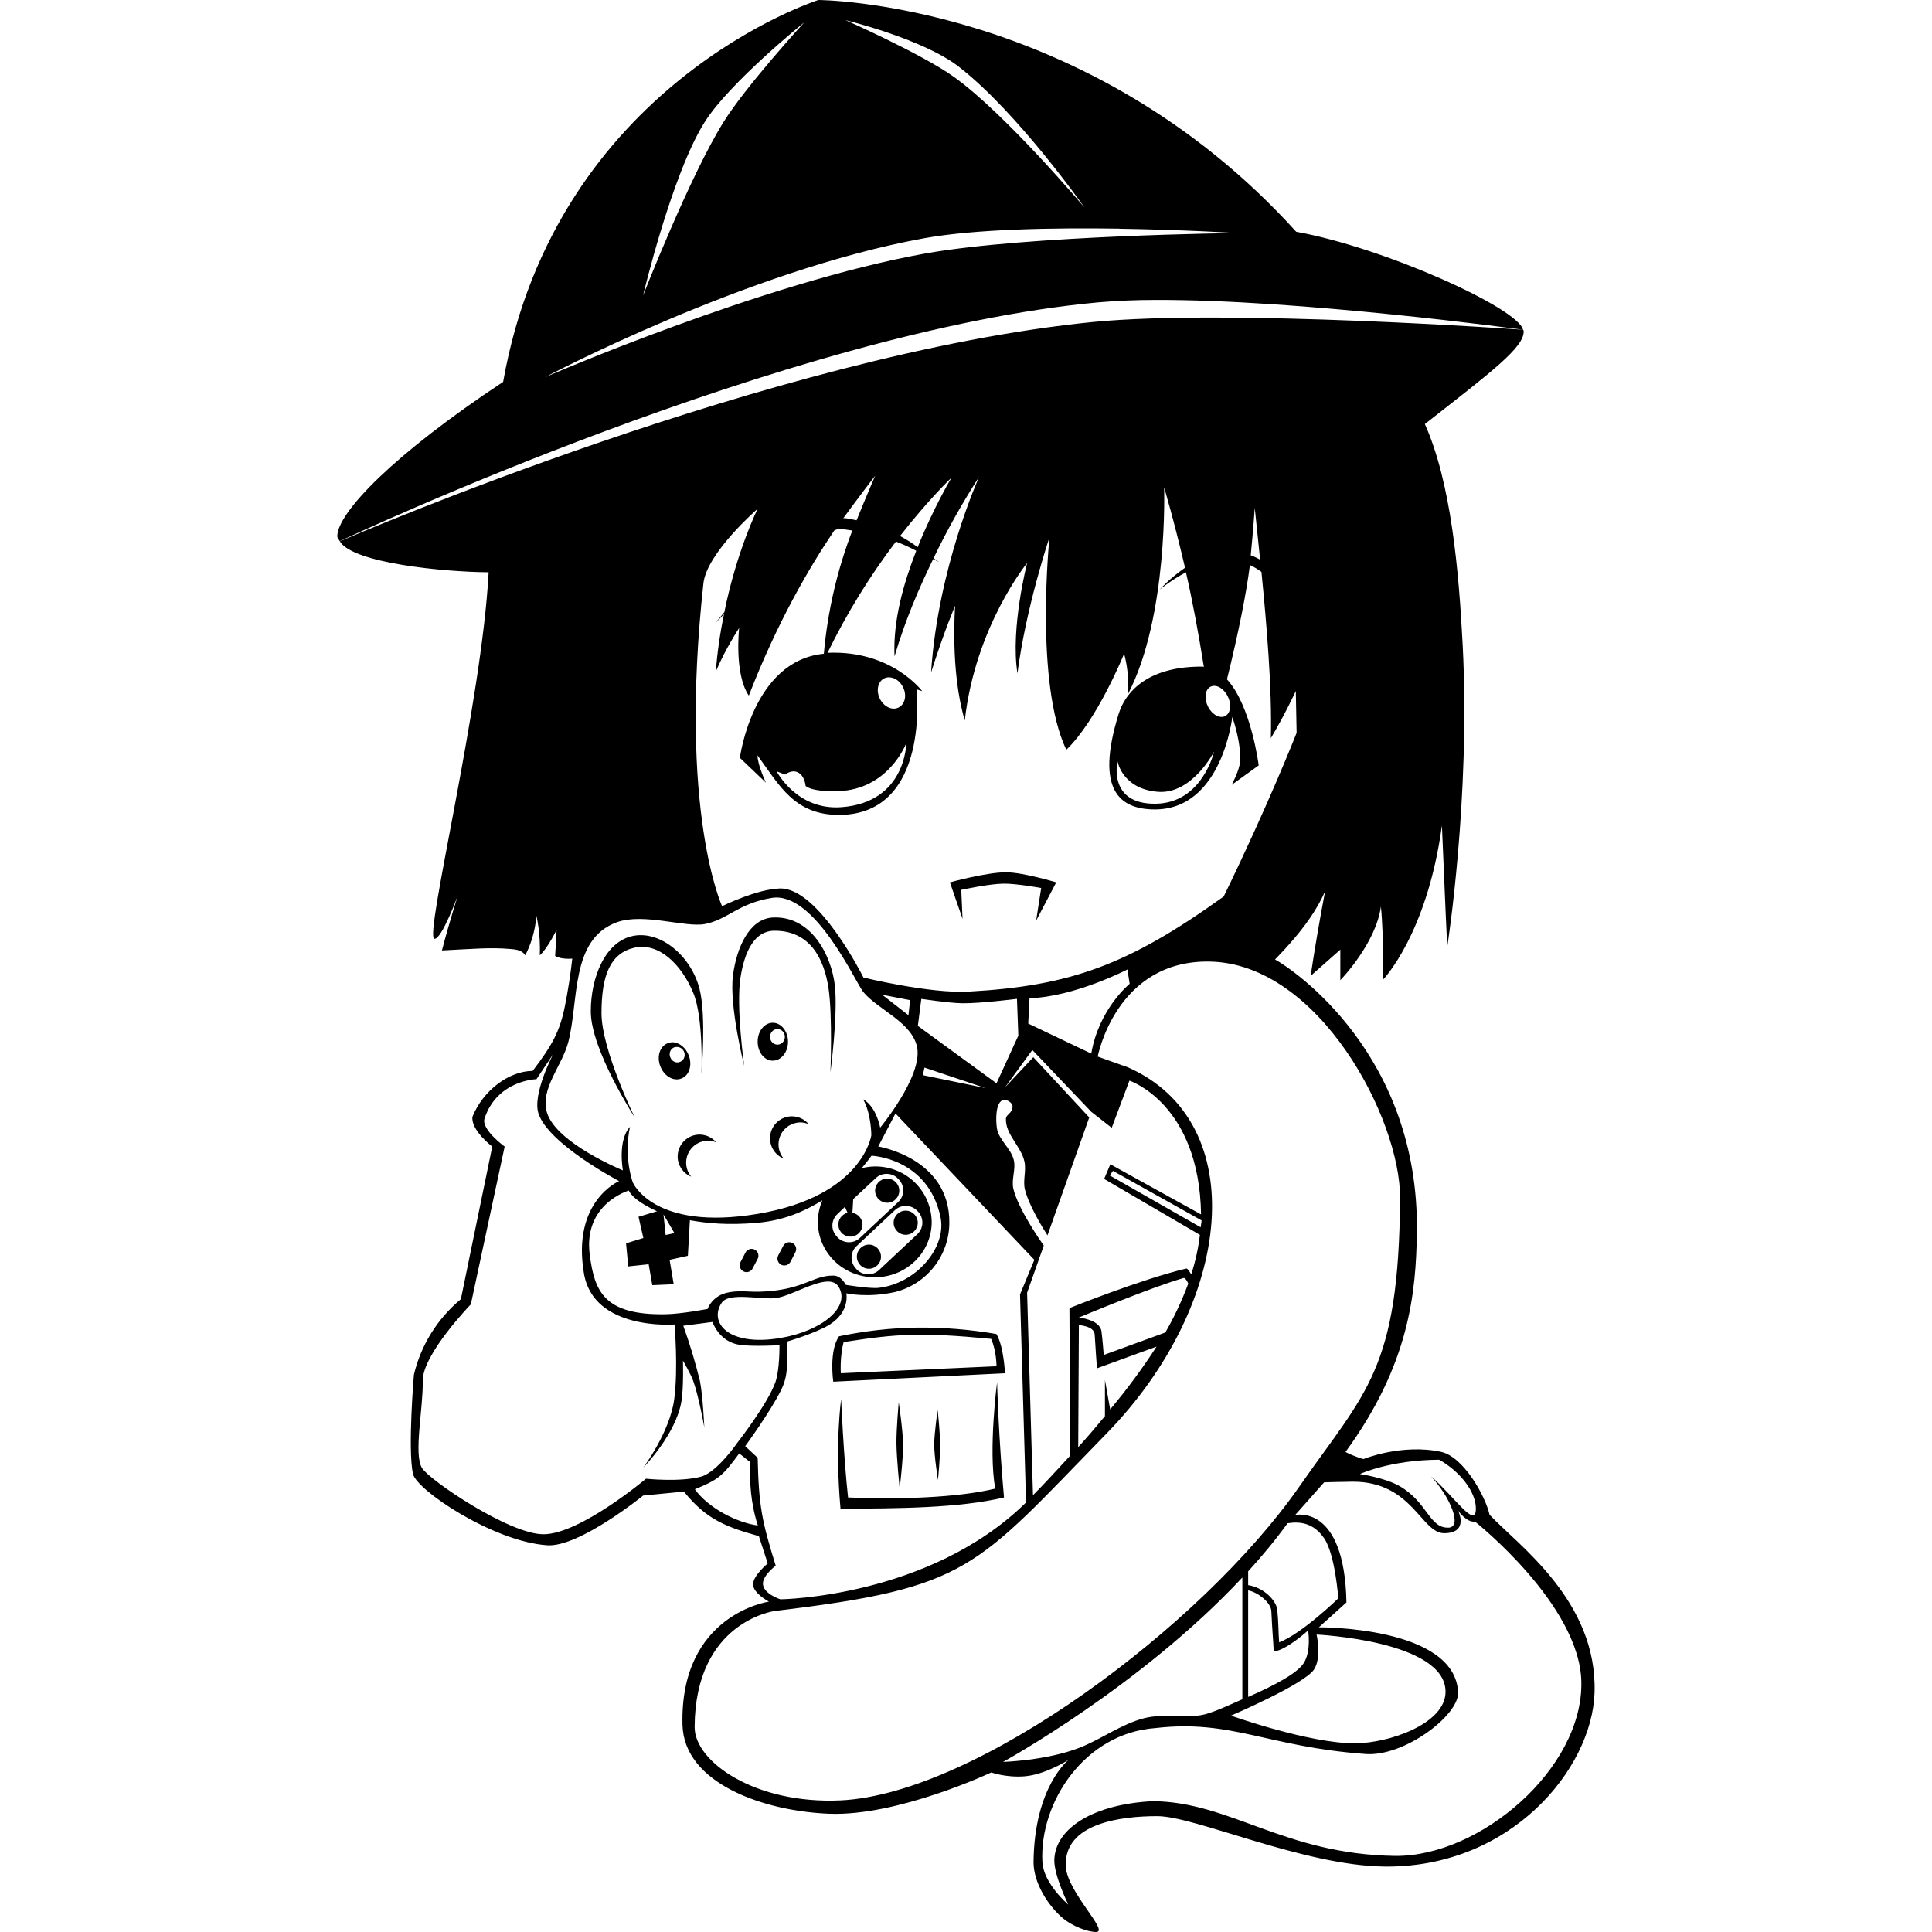
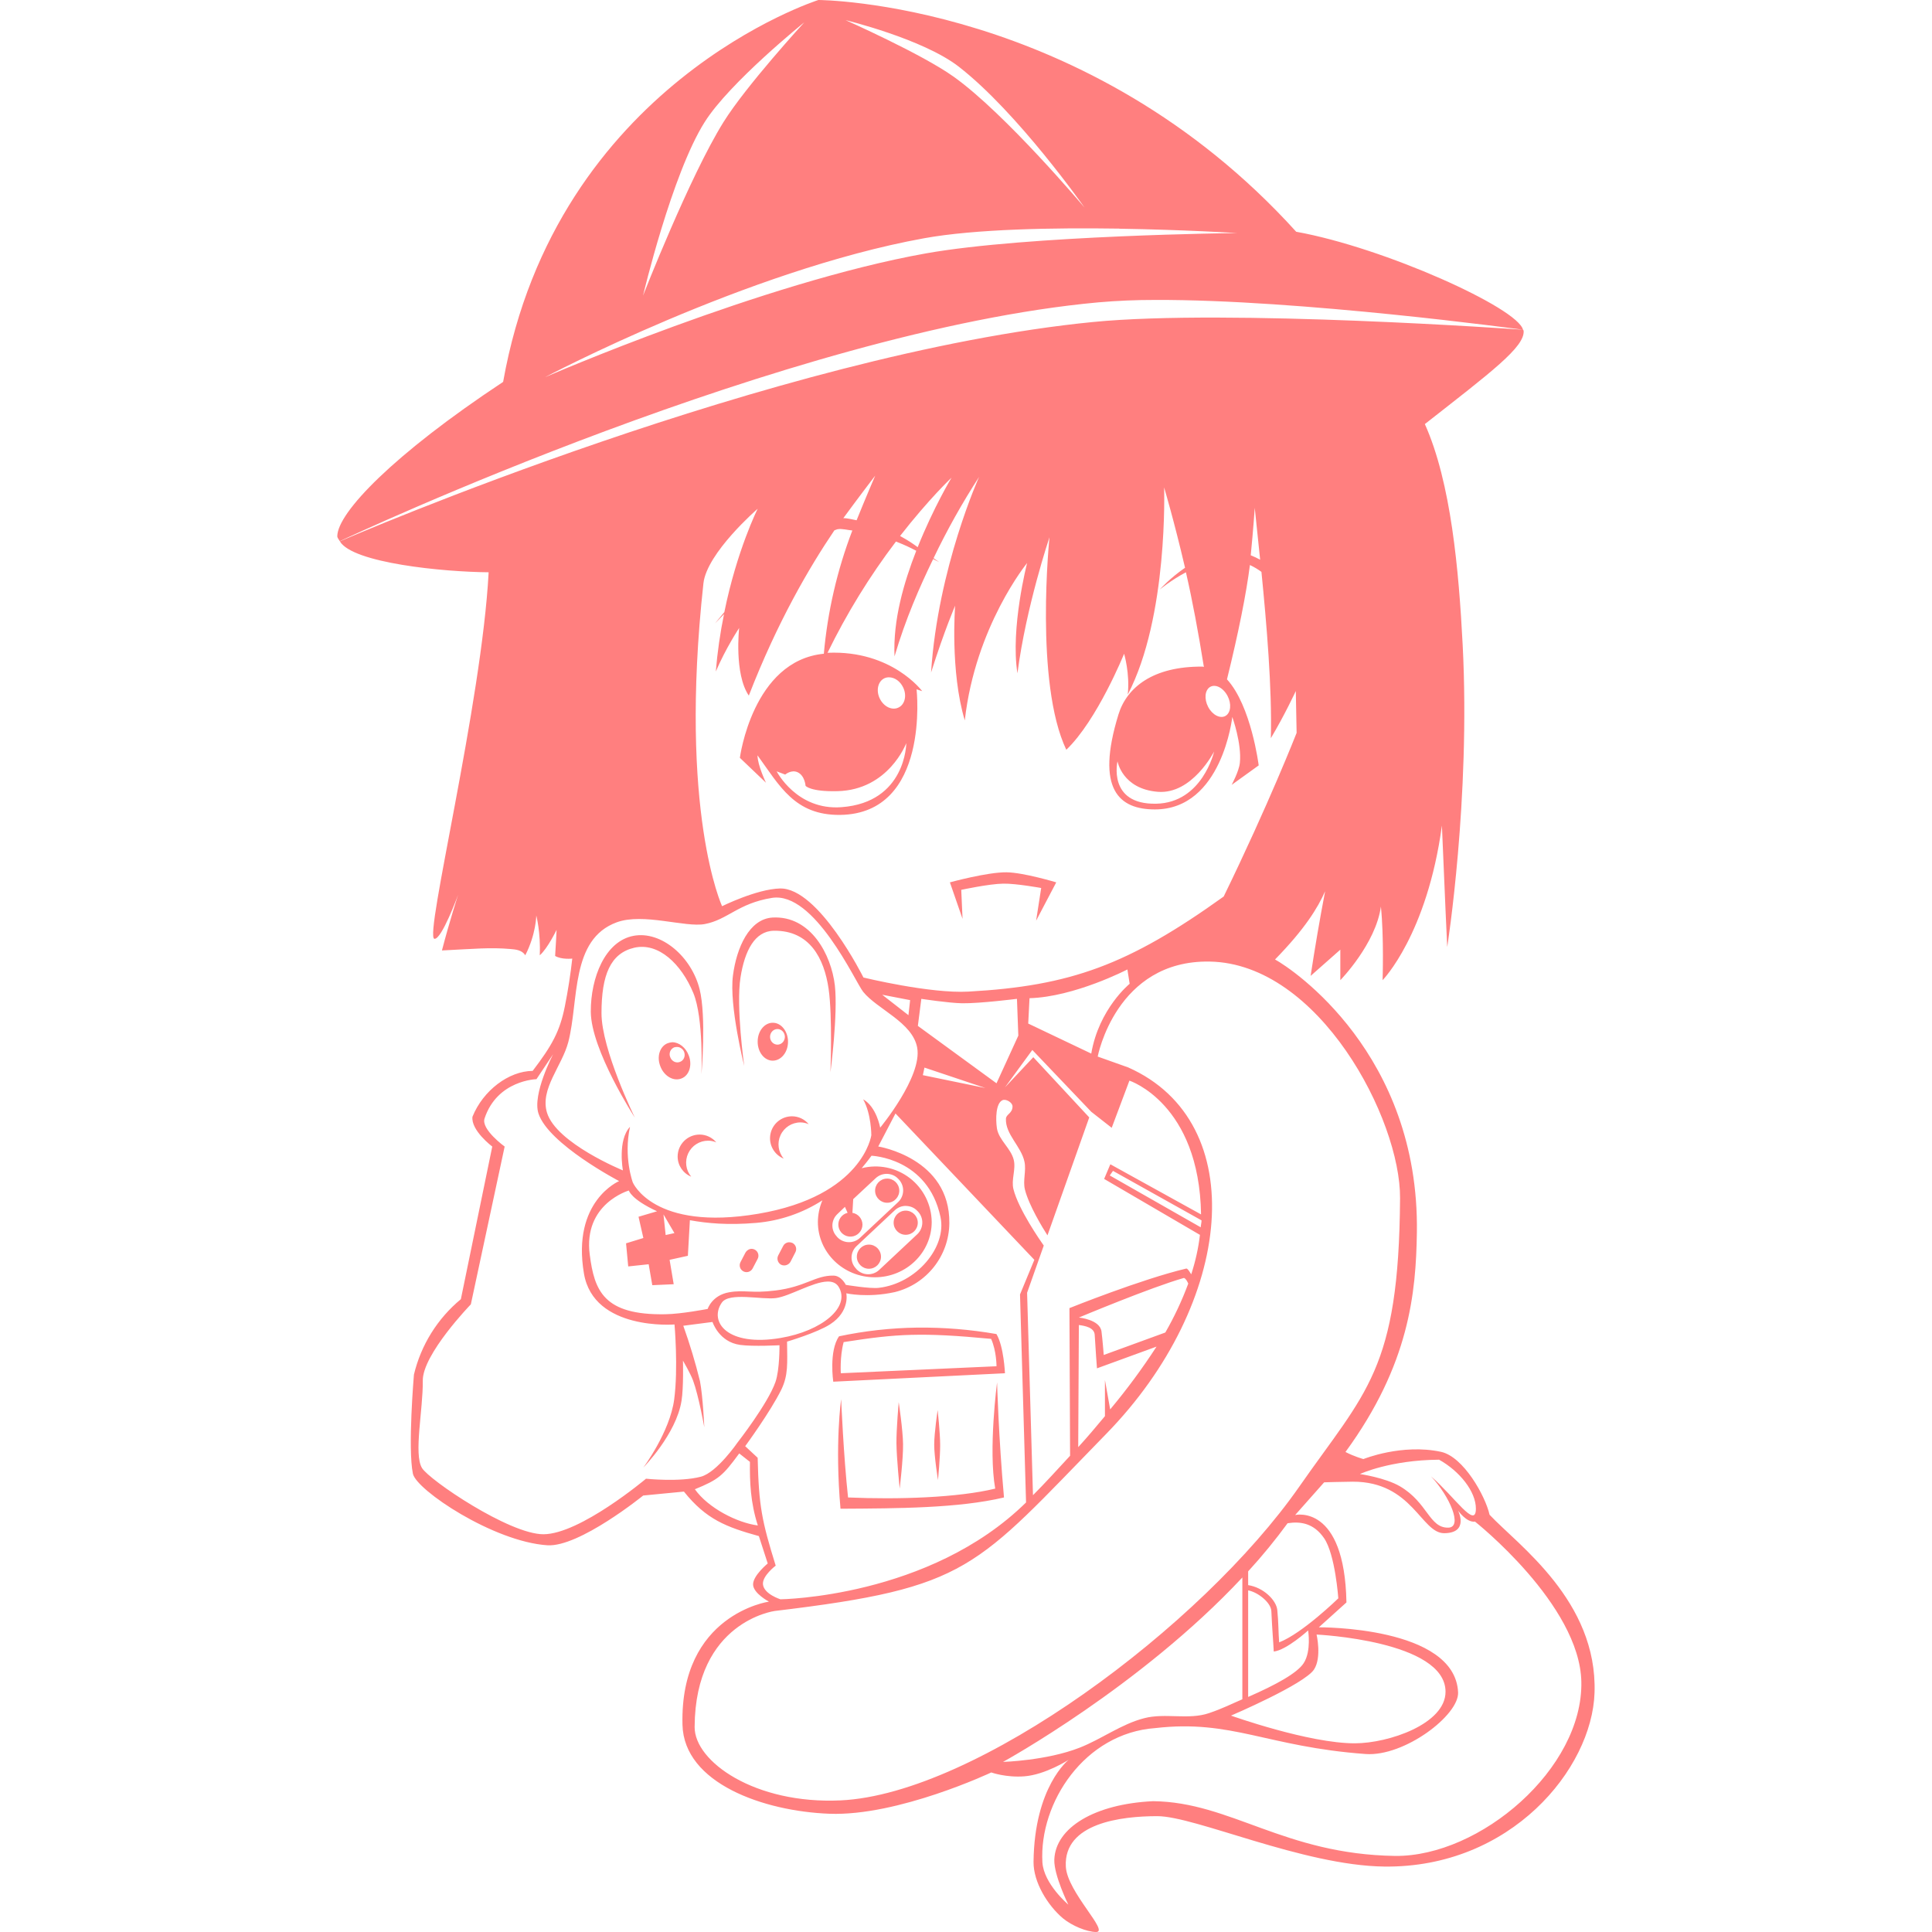
- <svg xmlns="http://www.w3.org/2000/svg" role="img" viewBox="0 0 24 24">
-   <path d="M10.166 0S6.908 1.035 6.25 4.744C4.885 5.647 4.194 6.368 4.19 6.66c0 .023.02.042.031.063.115-.054 5.565-2.614 9.422-2.967a8.31 8.31 0 01.707-.03c1.8-.007 4.532.365 4.569.37-.063-.269-1.722-1.02-2.817-1.217C13.504.009 10.166 0 10.166 0zm8.754 4.096c-.039-.003-3.665-.261-5.342-.096-3.94.388-9.242 2.675-9.356 2.725.16.27 1.288.38 1.848.384-.085 1.63-.804 4.532-.674 4.553.09.014.295-.547.295-.547s-.105.322-.201.692c.404-.02.597-.04.851-.018.057.005.143.01.184.078.134-.26.137-.494.137-.494s.056.211.043.494c.096-.082.209-.316.209-.316s-.009.201-.018.324c.08.048.213.033.213.033a6.8 6.8 0 01-.092.592c-.062.312-.16.488-.4.803-.297.002-.617.244-.748.57-.02.17.246.37.246.37l-.39 1.896a1.743 1.743 0 00-.583.937s-.078.912-.013 1.23c.04.202 1 .846 1.671.89.397.025 1.19-.618 1.19-.618l.506-.049c.276.346.528.441.931.553l.11.34s-.182.149-.182.26c0 .11.197.214.197.214s-1.108.156-1.074 1.53c.018.728 1.01 1.074 1.824 1.105.855.033 2.012-.513 2.012-.513s.184.066.412.048c.262-.02.549-.205.549-.205s-.426.331-.436 1.268c-.002.25.172.537.364.7.114.095.3.17.412.171.173.001-.359-.495-.375-.813-.028-.541.69-.626 1.135-.626.471-.001 1.812.614 2.82.626 1.57.02 2.583-1.212 2.613-2.16.037-1.14-.951-1.834-1.304-2.21-.052-.233-.324-.722-.604-.782-.487-.104-.963.09-.963.09s-.112-.03-.223-.088c.794-1.087.876-1.977.887-2.728.032-2.214-1.539-3.268-1.762-3.39.371-.38.53-.64.622-.847a27.5 27.5 0 00-.18 1.051l.369-.326v.379s.44-.45.504-.914c.039.377.021.914.021.914s.552-.561.737-1.92c.035.862.066 1.508.066 1.508s.29-1.837.192-3.75c-.048-.928-.144-2.02-.47-2.746.825-.647 1.245-.959 1.227-1.16 0-.004-.007-.009-.007-.012zM10.504.25s.961.233 1.406.578c.737.573 1.562 1.75 1.562 1.75s-.98-1.165-1.625-1.625C11.451.67 10.504.25 10.504.25zm-.516.031s-.72.785-1 1.235c-.42.672-1 2.156-1 2.156s.358-1.511.766-2.156C9.064 1.024 9.988.28 9.988.28zm3.914 2.56c.813.013 1.465.054 1.465.054s-2.596.027-3.867.253C9.48 3.508 6.77 4.686 6.77 4.686S9.273 3.36 11.478 2.96c.638-.116 1.611-.132 2.424-.12zm-3.031 3.07s-.122.283-.23.552c-.056-.01-.112-.027-.165-.026.19-.26.395-.527.395-.527zm1.293.01s-.513 1.13-.598 2.433c.17-.534.299-.83.299-.83s-.064.815.12 1.425c.131-1.169.774-1.955.774-1.955s-.209.81-.12 1.37c.107-.826.398-1.69.398-1.69s-.187 1.808.209 2.64c.385-.368.718-1.193.718-1.193s.074.246.045.508c.506-.967.452-2.574.452-2.574s.122.406.26.998c-.19.13-.315.271-.315.271s.136-.113.326-.215c.08.347.155.75.223 1.176-.005 0-.009-.004-.014-.004-.62-.006-.944.26-1.047.594-.288.935.01 1.18.453 1.18.836-.001.961-1.149.961-1.149s.119.33.094.57c-.01.104-.102.274-.102.274l.336-.242s-.092-.74-.394-1.069c.145-.587.24-1.068.285-1.42.05.023.097.052.143.085.063.634.133 1.446.117 2.066.171-.286.31-.586.31-.586l.01.52s-.344.88-.906 2.033c-1.185.85-1.903 1.111-3.17 1.181-.478.027-1.305-.175-1.305-.175s-.556-1.118-1.037-1.106c-.288.007-.719.22-.719.22s-.542-1.166-.232-4.009c.041-.38.674-.928.674-.928s-.258.515-.414 1.284a5.42 5.42 0 01-.116.14s.093-.094.112-.115a5.608 5.608 0 00-.102.713c.123-.289.29-.541.29-.541s-.064.57.12.84c.355-.915.75-1.59 1.063-2.053.013-.003.028-.012.04-.014.053-.009.122.01.183.016a5.67 5.67 0 00-.354 1.531c-.886.086-1.043 1.293-1.043 1.293l.324.309s-.104-.216-.105-.34c.273.375.461.746 1.025.74 1.124-.013.951-1.56.951-1.56l.07.023s-.376-.51-1.171-.477l-.006.002a8.303 8.303 0 01.851-1.384c.128.051.16.068.252.115-.154.395-.29.859-.27 1.312.138-.467.311-.861.48-1.209l.074.037-.069-.048a9.273 9.273 0 01.567-1.012zm-.344.013s-.222.368-.42.863c-.08-.057-.105-.075-.219-.139.362-.464.639-.724.639-.724zm3.767.375l.067.644a.698.698 0 00-.117-.055c.031-.307.05-.59.05-.59zm-4.539 2.105c.068.002.135.05.17.123.05.1.024.214-.056.252-.08.04-.184-.01-.233-.111-.049-.1-.023-.214.057-.252a.133.133 0 01.062-.012zm4.04.106c.058.002.121.05.16.123.053.1.042.211-.024.25-.065.038-.162-.01-.215-.11-.053-.1-.042-.211.024-.25a.098.098 0 01.054-.013zm-3.83.714s-.004.734-.805.793c-.556.042-.805-.445-.805-.445l.106.04s.077-.066.156-.028c.089.043.097.168.097.168s.06.075.399.066c.633-.016.851-.594.851-.594zm3.824.102s-.145.637-.72.648c-.606.012-.48-.527-.48-.527s.058.343.5.379c.428.035.7-.5.7-.5zm-2.578 1.5c-.239-.003-.704.125-.704.125l.157.453-.016-.36s.347-.075.523-.077c.158-.003.47.054.47.054l-.063.406.25-.476s-.408-.123-.618-.125zm-2.915.318c.529-.084 1.037 1.046 1.133 1.166.174.217.616.38.672.696.064.359-.46.992-.46.992s-.046-.26-.212-.352c.102.179.102.446.102.446s-.103.755-1.406.976c-1.3.22-1.557-.389-1.557-.389s-.117-.312-.035-.691c-.157.168-.088.541-.088.541s-.828-.338-.943-.717c-.09-.295.188-.58.265-.879.133-.514.024-1.275.602-1.486.329-.12.848.067 1.093.022.285-.054.413-.257.834-.325zm.008.244c-.29.017-.447.375-.492.72-.049.374.14 1.124.14 1.124s-.104-.738-.046-1.101c.052-.33.177-.575.414-.579.446-.006.625.344.68.72.05.342.023 1.038.023 1.038s.095-.72.055-1.078c-.044-.382-.3-.87-.774-.844zm-1.726.227c-.355.066-.533.52-.532.941.002.478.547 1.317.547 1.317s-.414-.843-.414-1.297c0-.474.111-.744.407-.813.3-.069.584.2.734.563.129.312.101 1.008.101 1.008s.062-.714-.023-1.055c-.1-.402-.474-.728-.82-.664zm7.156.32c1.36.023 2.372 1.958 2.365 2.94-.014 2.137-.426 2.398-1.25 3.58-1.214 1.742-4.018 3.821-5.699 3.9-1.064.05-1.817-.482-1.814-.912.006-1.313.996-1.441.996-1.441 2.425-.29 2.477-.52 4.117-2.2 1.587-1.625 1.808-3.87.273-4.552l-.379-.135s.227-1.2 1.39-1.18zm-1.022.098l.028.178s-.382.309-.477.867l-.783-.373.016-.315c.56-.016 1.216-.357 1.216-.357zm-3.046.314l.347.067-.021.187zm.486.051s.339.052.508.055c.22.003.68-.055.68-.055l.017.457-.271.592-.977-.713zm-1.846.297c-.104 0-.188.106-.187.236 0 .13.084.235.187.235.104 0 .19-.104.19-.235 0-.13-.085-.237-.19-.236zm.059.078c.05 0 .091.043.092.096 0 .054-.041.098-.092.098s-.093-.044-.092-.098c0-.053.042-.096.092-.096zm-1.307.164a.153.153 0 00-.056.012c-.098.037-.14.166-.092.287.046.121.162.19.26.152.098-.035.14-.165.093-.287-.036-.097-.12-.164-.205-.164zm.05.059c.041-.004.08.02.097.06.02.051-.003.108-.051.125-.048.02-.102-.007-.121-.058-.02-.05.003-.105.05-.123a.087.087 0 01.026-.004zm4.423.037l.732.768.254.199.22-.586s.868.283.89 1.662l-1.127-.623-.077.182 1.19.695c-.02.162-.054.325-.108.49-.02-.03-.04-.068-.06-.072-.562.133-1.453.492-1.453.492l.008 1.834c-.154.166-.308.337-.461.49l-.073-2.515.207-.586c-.042-.06-.314-.449-.377-.702-.029-.118.033-.245.004-.363-.035-.144-.186-.246-.209-.392-.017-.117-.014-.308.067-.348.044-.022.127.027.127.076 0 .088-.08.096-.082.154-.008.193.19.343.23.532.025.113-.022.235.006.347.049.197.222.479.28.569l.519-1.465-.695-.748-.352.375zm-5.953.053s-.26.496-.182.736c.124.381 1.002.84 1.002.84s-.59.247-.437 1.148c.12.714 1.125.633 1.125.633s.048.538-.004.932c-.055.407-.383.845-.383.845s.408-.413.474-.828c.027-.166.018-.5.018-.5s.093.16.125.246c.07.188.14.582.14.582s-.017-.385-.054-.574a6.832 6.832 0 00-.207-.687l.363-.047s.08.25.344.285c.161.022.488.004.488.004s.004.3-.05.457c-.095.27-.47.75-.47.75s-.255.372-.456.426c-.265.07-.682.025-.682.025s-.82.69-1.275.69c-.424 0-1.418-.674-1.508-.823-.105-.173.014-.723.01-1.084-.005-.327.597-.949.597-.949l.42-1.96s-.294-.213-.25-.348c.157-.478.645-.489.645-.489zm4.613.166l.758.254-.778-.16zm-.36.57l1.725 1.818-.178.43.075 2.584c-1.202 1.182-3.051 1.203-3.051 1.203s-.202-.063-.217-.183c-.013-.106.158-.235.158-.235-.171-.552-.21-.736-.224-1.34l-.155-.144s.312-.425.448-.701c.088-.18.075-.327.072-.598 0 0 .373-.11.535-.215.251-.162.201-.385.201-.385s.262.06.602-.015a.89.89 0 00.678-.856c.01-.811-.883-.953-.883-.953zm-1.285.035a.273.273 0 00-.103.526.273.273 0 01.209-.45c.035.001.07.008.101.022a.273.273 0 00-.207-.098zm-1.148.227a.273.273 0 00-.273.273c0 .11.067.208.168.25a.273.273 0 01.21-.447c.035 0 .07.008.102.021a.273.273 0 00-.207-.097zm2.135.263s.699.024.857.76c.081.377-.301.828-.767.881-.111.013-.409-.037-.409-.037s-.054-.114-.154-.115c-.227-.003-.342.138-.72.185-.3.038-.386-.011-.575.022-.214.037-.267.207-.267.207s-.325.063-.524.066c-.771.014-.883-.294-.941-.74-.083-.634.486-.797.486-.797s.025.108.35.258l-.23.068.06.264-.215.066.027.287.254-.027.045.26.266-.012-.051-.303.227-.05.025-.442c.218.039.474.063.826.033.345-.028.602-.147.82-.28a.671.671 0 00-.056.269c0 .38.316.687.707.687.39 0 .707-.308.707-.687a.697.697 0 00-.87-.668c.075-.089.122-.155.122-.155zm3 .188l1.1.615c0 .028-.009.058-.01.086l-1.13-.644zm-2.807.037c.05.002.1.02.137.06l.01.01a.198.198 0 01-.008.28l-.477.447a.198.198 0 01-.279-.01l-.008-.01a.195.195 0 01.008-.277l.094-.09.033.074a.15.15 0 10.185.147.15.15 0 00-.125-.147l.01-.17.28-.261a.195.195 0 01.14-.053zm-.006.059a.15.15 0 10.016.3.15.15 0 00-.016-.3zm.244.34c.05.001.1.02.137.06l.01.01a.198.198 0 01-.008.28l-.476.446a.198.198 0 01-.28-.01l-.008-.01a.195.195 0 01.008-.277l.477-.447a.195.195 0 01.14-.053zm-.007.058a.15.15 0 10.002 0zm-3.008.047l.136.232-.109.024zm1.537.35a.081.081 0 00-.049.04l-.062.118a.087.087 0 00.035.117.088.088 0 00.117-.037l.06-.117a.085.085 0 00-.035-.116.089.089 0 00-.066-.006zm1.014.025a.15.15 0 10.002 0zm-1.483.057a.088.088 0 00-.05.043l-.061.117a.085.085 0 00.035.115.085.085 0 00.115-.035l.063-.12a.085.085 0 00-.037-.115.084.084 0 00-.065-.005zm5.397.357c.024.008.04.04.054.07a4.003 4.003 0 01-.285.608l-.765.279s-.015-.196-.028-.293c-.02-.148-.281-.172-.281-.172s.896-.376 1.305-.492zm-4.43.045c.06-.002.11.016.14.064.154.25-.203.55-.722.637-.66.111-.89-.2-.73-.437.09-.137.498-.035.675-.059.17-.023.455-.2.637-.205zm3.125.54c.077.01.193.031.197.124.007.138.028.414.028.414l.74-.27a7.746 7.746 0 01-.576.78l-.065-.365v.449c-.11.132-.216.258-.332.385zm-2.006.032c-.324.004-.646.04-.973.108-.128.183-.072.564-.072.564l2.133-.105s-.014-.334-.106-.487a5.44 5.44 0 00-.982-.08zm-.076.09c.263-.007.551.008.992.05.068.152.067.34.067.34l-1.934.087s-.014-.204.035-.387c.339-.053.577-.083.84-.09zm1.066.59s-.11.838-.023 1.32c-.462.113-1.205.137-1.828.11-.056-.511-.086-1.22-.086-1.22s-.08.55-.008 1.36c.714-.004 1.466-.006 2.031-.14-.067-.742-.086-1.43-.086-1.43zm-1.222.246s-.03.34-.028.512c.002.188.04.562.04.562s.045-.37.042-.555c-.002-.174-.054-.519-.054-.519zm.484.098s-.043.285-.043.43c0 .147.047.44.047.44s.028-.29.027-.437c0-.145-.031-.433-.031-.433zm-2.465.539l.133.105c-.003.25.006.502.098.79-.258-.034-.617-.217-.782-.45.298-.122.346-.167.551-.445zm8.694.078c.25.139.459.393.457.611-.003.254-.264-.15-.557-.404.233.249.397.632.215.637-.238.006-.255-.311-.602-.514-.184-.107-.496-.152-.496-.152s.371-.174.983-.178zm-1.073.273c.741-.002.851.642 1.137.64.313-.003.172-.28.172-.28s.106.151.21.136c0 0 1.301 1.029 1.321 1.989.022 1.08-1.257 2.173-2.312 2.164-1.381-.02-2.043-.67-3.008-.68-.725.034-1.213.328-1.227.727-.006.193.174.558.174.558s-.306-.258-.322-.527c-.041-.738.523-1.603 1.402-1.666.953-.11 1.383.232 2.613.322.48.035 1.162-.482 1.149-.766-.038-.823-1.73-.808-1.73-.808l.343-.309c-.023-1.231-.637-1.086-.637-1.086l.36-.406s.21-.007.355-.008zm-.808.516c.161-.025.325 0 .453.187.138.203.176.746.176.746s-.448.437-.735.547c-.01-.128-.007-.244-.023-.402-.013-.123-.172-.28-.362-.309v-.171c.175-.192.341-.392.49-.598zm-.563.674v1.513c-.136.058-.245.115-.414.172-.255.087-.544-.005-.805.063-.285.073-.53.26-.804.367-.409.16-.95.176-.95.176s1.708-.936 2.973-2.291zm.072.16c.127.025.282.153.288.256.012.26.022.344.03.504.158-.017.427-.262.427-.262s.042.256-.055.406c-.081.125-.349.271-.69.42zm.85.549s1.6.075 1.602.71c0 .4-.705.64-1.125.641-.571.002-1.54-.344-1.54-.344s.913-.39 1.032-.574c.097-.151.031-.433.031-.433z" />
+ <svg xmlns="http://www.w3.org/2000/svg" fill="#ff7f7f" viewBox="0 0 24 24">
+   <path d="M10.166 0S6.908 1.035 6.25 4.744c-1.365.903-2.056 1.624-2.06 1.916 0 .023.02.042.031.063.115-.054 5.565-2.614 9.422-2.967a8 8 0 0 1 .707-.03c1.8-.007 4.532.365 4.569.37-.063-.269-1.722-1.02-2.817-1.217C13.504.009 10.166 0 10.166 0m8.754 4.096c-.039-.003-3.665-.261-5.342-.096-3.94.388-9.242 2.675-9.356 2.725.16.27 1.288.38 1.848.384-.085 1.63-.804 4.532-.674 4.553.09.014.295-.547.295-.547s-.105.322-.201.692c.404-.02.597-.04.851-.018.057.005.143.01.184.078.134-.26.137-.494.137-.494s.056.211.043.494c.096-.082.209-.316.209-.316s-.009.201-.018.324c.08.048.213.033.213.033a7 7 0 0 1-.092.592c-.062.312-.16.488-.4.803-.297.002-.617.244-.748.57-.02.17.246.37.246.37l-.39 1.896a1.74 1.74 0 0 0-.583.937s-.078.912-.013 1.23c.04.202 1 .846 1.671.89.397.025 1.19-.618 1.19-.618l.506-.049c.276.346.528.441.931.553l.11.34s-.182.149-.182.26c0 .11.197.214.197.214s-1.108.156-1.074 1.53c.018.728 1.01 1.074 1.824 1.105.855.033 2.012-.513 2.012-.513s.184.066.412.048c.262-.02.549-.205.549-.205s-.426.331-.436 1.268c-.002.25.172.537.364.7.114.095.3.17.412.171.173.001-.359-.495-.375-.813-.028-.541.69-.626 1.135-.626.471-.001 1.812.614 2.82.626 1.57.02 2.583-1.212 2.613-2.16.037-1.14-.951-1.834-1.304-2.21-.052-.233-.324-.722-.604-.782-.487-.104-.963.09-.963.09s-.112-.03-.223-.088c.794-1.087.876-1.977.887-2.728.032-2.214-1.539-3.268-1.762-3.39.371-.38.53-.64.622-.847a28 28 0 0 0-.18 1.051l.369-.326v.379s.44-.45.504-.914c.039.377.021.914.021.914s.552-.561.737-1.92c.035.862.066 1.508.066 1.508s.29-1.837.192-3.75c-.048-.928-.144-2.02-.47-2.746.825-.647 1.245-.959 1.227-1.16 0-.004-.007-.009-.007-.012M10.504.25s.961.233 1.406.578c.737.573 1.562 1.75 1.562 1.75s-.98-1.165-1.625-1.625C11.451.67 10.504.25 10.504.25m-.516.031s-.72.785-1 1.235c-.42.672-1 2.156-1 2.156s.358-1.511.766-2.156C9.064 1.024 9.988.28 9.988.28zm3.914 2.56c.813.013 1.465.054 1.465.054s-2.596.027-3.867.253c-2.02.36-4.73 1.538-4.73 1.538S9.273 3.36 11.478 2.96c.638-.116 1.611-.132 2.424-.12zm-3.031 3.07s-.122.283-.23.552c-.056-.01-.112-.027-.165-.026.19-.26.395-.527.395-.527zm1.293.01s-.513 1.13-.598 2.433c.17-.534.299-.83.299-.83s-.064.815.12 1.425c.131-1.169.774-1.955.774-1.955s-.209.81-.12 1.37c.107-.826.398-1.69.398-1.69s-.187 1.808.209 2.64c.385-.368.718-1.193.718-1.193s.074.246.045.508c.506-.967.452-2.574.452-2.574s.122.406.26.998c-.19.13-.315.271-.315.271s.136-.113.326-.215c.08.347.155.75.223 1.176l-.014-.004c-.62-.006-.944.26-1.047.594-.288.935.01 1.18.453 1.18.836-.001.961-1.149.961-1.149s.119.33.094.57c-.01.104-.102.274-.102.274l.336-.242s-.092-.74-.394-1.069c.145-.587.24-1.068.285-1.42q.075.035.143.085c.063.634.133 1.446.117 2.066.171-.286.31-.586.31-.586l.01.52s-.344.88-.906 2.033c-1.185.85-1.903 1.111-3.17 1.181-.478.027-1.305-.175-1.305-.175s-.556-1.118-1.037-1.106c-.288.007-.719.22-.719.22s-.542-1.166-.232-4.009c.041-.38.674-.928.674-.928s-.258.515-.414 1.284l-.116.14s.093-.094.112-.115a6 6 0 0 0-.102.713c.123-.289.29-.541.29-.541s-.064.57.12.84c.355-.915.75-1.59 1.063-2.053.013-.003.028-.012.04-.014.053-.009.122.01.183.016a5.7 5.7 0 0 0-.354 1.531c-.886.086-1.043 1.293-1.043 1.293l.324.309s-.104-.216-.105-.34c.273.375.461.746 1.025.74 1.124-.013.951-1.56.951-1.56l.07.023s-.376-.51-1.171-.477l-.006.002a8.3 8.3 0 0 1 .851-1.384c.128.051.16.068.252.115-.154.395-.29.859-.27 1.312.138-.467.311-.861.48-1.209l.074.037-.069-.048a9 9 0 0 1 .567-1.012zm-.344.013s-.222.368-.42.863c-.08-.057-.105-.075-.219-.139.362-.464.639-.724.639-.724m3.767.375.067.644a1 1 0 0 0-.117-.055c.031-.307.05-.59.05-.59zm-4.539 2.105c.068.002.135.05.17.123.05.1.024.214-.056.252-.08.04-.184-.01-.233-.111-.049-.1-.023-.214.057-.252a.13.13 0 0 1 .062-.012m4.04.106c.058.002.121.05.16.123.053.1.042.211-.024.25-.065.038-.162-.01-.215-.11s-.042-.211.024-.25a.1.1 0 0 1 .054-.013zm-3.83.714s-.004.734-.805.793c-.556.042-.805-.445-.805-.445l.106.04s.077-.066.156-.028c.089.043.097.168.097.168s.06.075.399.066c.633-.016.851-.594.851-.594zm3.824.102s-.145.637-.72.648c-.606.012-.48-.527-.48-.527s.058.343.5.379c.428.035.7-.5.7-.5m-2.578 1.5c-.239-.003-.704.125-.704.125l.157.453-.016-.36s.347-.075.523-.077c.158-.003.47.054.47.054l-.063.406.25-.476s-.408-.123-.618-.125zm-2.915.318c.529-.084 1.037 1.046 1.133 1.166.174.217.616.38.672.696.064.359-.46.992-.46.992s-.046-.26-.212-.352c.102.179.102.446.102.446s-.103.755-1.406.976c-1.3.22-1.557-.389-1.557-.389s-.117-.312-.035-.691c-.157.168-.088.541-.088.541s-.828-.338-.943-.717c-.09-.295.188-.58.265-.879.133-.514.024-1.275.602-1.486.329-.12.848.067 1.093.022.285-.054.413-.257.834-.325m.008.244c-.29.017-.447.375-.492.72-.049.374.14 1.124.14 1.124s-.104-.738-.046-1.101c.052-.33.177-.575.414-.579.446-.006.625.344.68.72.05.342.023 1.038.023 1.038s.095-.72.055-1.078c-.044-.382-.3-.87-.774-.844m-1.726.227c-.355.066-.533.52-.532.941.002.478.547 1.317.547 1.317s-.414-.843-.414-1.297c0-.474.111-.744.407-.813.3-.069.584.2.734.563.129.312.101 1.008.101 1.008s.062-.714-.023-1.055c-.1-.402-.474-.728-.82-.664m7.156.32c1.36.023 2.372 1.958 2.365 2.94-.014 2.137-.426 2.398-1.25 3.58-1.214 1.742-4.018 3.821-5.699 3.9-1.064.05-1.817-.482-1.814-.912.006-1.313.996-1.441.996-1.441 2.425-.29 2.477-.52 4.117-2.2 1.587-1.625 1.808-3.87.273-4.552l-.379-.135s.227-1.2 1.39-1.18zm-1.022.098.028.178s-.382.309-.477.867l-.783-.373.016-.315c.56-.016 1.216-.357 1.216-.357m-3.046.314.347.067-.021.187zm.486.051s.339.052.508.055c.22.003.68-.055.68-.055l.017.457-.271.592-.977-.713zm-1.846.297c-.104 0-.188.106-.187.236 0 .13.084.235.187.235.104 0 .19-.104.19-.235 0-.13-.085-.237-.19-.236m.059.078c.05 0 .091.043.092.096 0 .054-.041.098-.092.098s-.093-.044-.092-.098c0-.053.042-.096.092-.096m-1.307.164a.2.2 0 0 0-.056.012c-.098.037-.14.166-.092.287.046.121.162.19.26.152.098-.035.14-.165.093-.287-.036-.097-.12-.164-.205-.164m.05.059c.041-.004.08.02.097.06.02.051-.003.108-.051.125-.048.02-.102-.007-.121-.058a.093.093 0 0 1 .05-.123zm4.423.037.732.768.254.199.22-.586s.868.283.89 1.662l-1.127-.623-.077.182 1.19.695q-.028.243-.108.49c-.02-.03-.04-.068-.06-.072-.562.133-1.453.492-1.453.492l.008 1.834c-.154.166-.308.337-.461.49l-.073-2.515.207-.586c-.042-.06-.314-.449-.377-.702-.029-.118.033-.245.004-.363-.035-.144-.186-.246-.209-.392-.017-.117-.014-.308.067-.348.044-.022.127.027.127.076 0 .088-.08.096-.082.154-.008.193.19.343.23.532.025.113-.022.235.006.347.049.197.222.479.28.569l.519-1.465-.695-.748-.352.375zm-5.953.053s-.26.496-.182.736c.124.381 1.002.84 1.002.84s-.59.247-.437 1.148c.12.714 1.125.633 1.125.633s.048.538-.004.932c-.055.407-.383.845-.383.845s.408-.413.474-.828c.027-.166.018-.5.018-.5s.093.16.125.246c.07.188.14.582.14.582s-.017-.385-.054-.574a7 7 0 0 0-.207-.687l.363-.047s.08.25.344.285c.161.022.488.004.488.004s.004.3-.05.457c-.095.27-.47.75-.47.75s-.255.372-.456.426c-.265.07-.682.025-.682.025s-.82.69-1.275.69c-.424 0-1.418-.674-1.508-.823-.105-.173.014-.723.01-1.084-.005-.327.597-.949.597-.949l.42-1.96s-.294-.213-.25-.348c.157-.478.645-.489.645-.489zm4.613.166.758.254-.778-.16zm-.36.57 1.725 1.818-.178.43.075 2.584c-1.202 1.182-3.051 1.203-3.051 1.203s-.202-.063-.217-.183c-.013-.106.158-.235.158-.235-.171-.552-.21-.736-.224-1.34l-.155-.144s.312-.425.448-.701c.088-.18.075-.327.072-.598 0 0 .373-.11.535-.215.251-.162.201-.385.201-.385s.262.06.602-.015a.89.89 0 0 0 .678-.856c.01-.811-.883-.953-.883-.953zm-1.285.035a.273.273 0 0 0-.103.526.273.273 0 0 1 .209-.45q.053.001.101.022a.27.27 0 0 0-.207-.098m-1.148.227a.273.273 0 0 0-.273.273c0 .11.067.208.168.25a.273.273 0 0 1 .21-.447q.053 0 .102.021a.27.27 0 0 0-.207-.097m2.135.263s.699.024.857.76c.081.377-.301.828-.767.881-.111.013-.409-.037-.409-.037s-.054-.114-.154-.115c-.227-.003-.342.138-.72.185-.3.038-.386-.011-.575.022-.214.037-.267.207-.267.207s-.325.063-.524.066c-.771.014-.883-.294-.941-.74-.083-.634.486-.797.486-.797s.025.108.35.258l-.23.068.06.264-.215.066.027.287.254-.027.045.26.266-.012-.051-.303.227-.05.025-.442c.218.039.474.063.826.033a1.8 1.8 0 0 0 .82-.28.7.7 0 0 0-.056.269c0 .38.316.687.707.687s.707-.308.707-.687a.697.697 0 0 0-.87-.668c.075-.089.122-.155.122-.155m3 .188 1.1.615c0 .028-.009.058-.01.086l-1.13-.644zm-2.807.037c.05.002.1.02.137.06l.01.01a.2.2 0 0 1-.008.28l-.477.447a.2.2 0 0 1-.279-.01l-.008-.01a.195.195 0 0 1 .008-.277l.094-.09.033.074a.15.15 0 1 0 .185.147.15.15 0 0 0-.125-.147l.01-.17.28-.261a.2.2 0 0 1 .14-.053m-.006.059a.15.15 0 1 0 .016.3.15.15 0 0 0-.016-.3m.244.34c.05.001.1.02.137.06l.01.01a.2.2 0 0 1-.008.28l-.476.446a.2.2 0 0 1-.28-.01l-.008-.01a.195.195 0 0 1 .008-.277l.477-.447a.2.2 0 0 1 .14-.053zm-.007.058a.15.15 0 1 0 .002 0zm-3.008.047.136.232-.109.024zm1.537.35a.08.08 0 0 0-.049.04l-.062.118a.087.087 0 0 0 .035.117.09.09 0 0 0 .117-.037l.06-.117a.085.085 0 0 0-.035-.116.1.1 0 0 0-.066-.006zm1.014.025a.15.15 0 1 0 .002 0zm-1.483.057a.1.1 0 0 0-.05.043l-.061.117a.085.085 0 0 0 .035.115.085.085 0 0 0 .115-.035l.063-.12a.085.085 0 0 0-.037-.115.08.08 0 0 0-.065-.005m5.397.357c.024.008.04.04.054.07a4 4 0 0 1-.285.608l-.765.279s-.015-.196-.028-.293c-.02-.148-.281-.172-.281-.172s.896-.376 1.305-.492m-4.43.045c.06-.002.11.016.14.064.154.25-.203.55-.722.637-.66.111-.89-.2-.73-.437.09-.137.498-.035.675-.059.17-.023.455-.2.637-.205m3.125.54c.077.01.193.031.197.124.007.138.028.414.028.414l.74-.27a8 8 0 0 1-.576.78l-.065-.365v.449c-.11.132-.216.258-.332.385zm-2.006.032a5 5 0 0 0-.973.108c-.128.183-.072.564-.072.564l2.133-.105s-.014-.334-.106-.487a5.4 5.4 0 0 0-.982-.08m-.076.09c.263-.007.551.008.992.05.068.152.067.34.067.34l-1.934.087s-.014-.204.035-.387c.339-.053.577-.083.84-.09m1.066.59s-.11.838-.023 1.32c-.462.113-1.205.137-1.828.11-.056-.511-.086-1.22-.086-1.22s-.08.55-.008 1.36c.714-.004 1.466-.006 2.031-.14-.067-.742-.086-1.43-.086-1.43m-1.222.246s-.03.34-.028.512c.002.188.04.562.04.562s.045-.37.042-.555c-.002-.174-.054-.519-.054-.519m.484.098s-.043.285-.043.43c0 .147.047.44.047.44s.028-.29.027-.437c0-.145-.031-.433-.031-.433m-2.465.539.133.105c-.003.25.006.502.098.79-.258-.034-.617-.217-.782-.45.298-.122.346-.167.551-.445m8.694.078c.25.139.459.393.457.611-.003.254-.264-.15-.557-.404.233.249.397.632.215.637-.238.006-.255-.311-.602-.514-.184-.107-.496-.152-.496-.152s.371-.174.983-.178m-1.073.273c.741-.002.851.642 1.137.64.313-.003.172-.28.172-.28s.106.151.21.136c0 0 1.301 1.029 1.321 1.989.022 1.08-1.257 2.173-2.312 2.164-1.381-.02-2.043-.67-3.008-.68-.725.034-1.213.328-1.227.727-.006.193.174.558.174.558s-.306-.258-.322-.527c-.041-.738.523-1.603 1.402-1.666.953-.11 1.383.232 2.613.322.48.035 1.162-.482 1.149-.766-.038-.823-1.73-.808-1.73-.808l.343-.309c-.023-1.231-.637-1.086-.637-1.086l.36-.406s.21-.007.355-.008m-.808.516c.161-.025.325 0 .453.187.138.203.176.746.176.746s-.448.437-.735.547c-.01-.128-.007-.244-.023-.402-.013-.123-.172-.28-.362-.309v-.171a7 7 0 0 0 .49-.598zm-.563.674v1.513c-.136.058-.245.115-.414.172-.255.087-.544-.005-.805.063-.285.073-.53.26-.804.367-.409.16-.95.176-.95.176s1.708-.936 2.973-2.291m.072.16c.127.025.282.153.288.256.012.26.022.344.03.504.158-.017.427-.262.427-.262s.042.256-.055.406c-.081.125-.349.271-.69.42zm.85.549s1.6.075 1.602.71c0 .4-.705.64-1.125.641-.571.002-1.54-.344-1.54-.344s.913-.39 1.032-.574c.097-.151.031-.433.031-.433" />
</svg>
